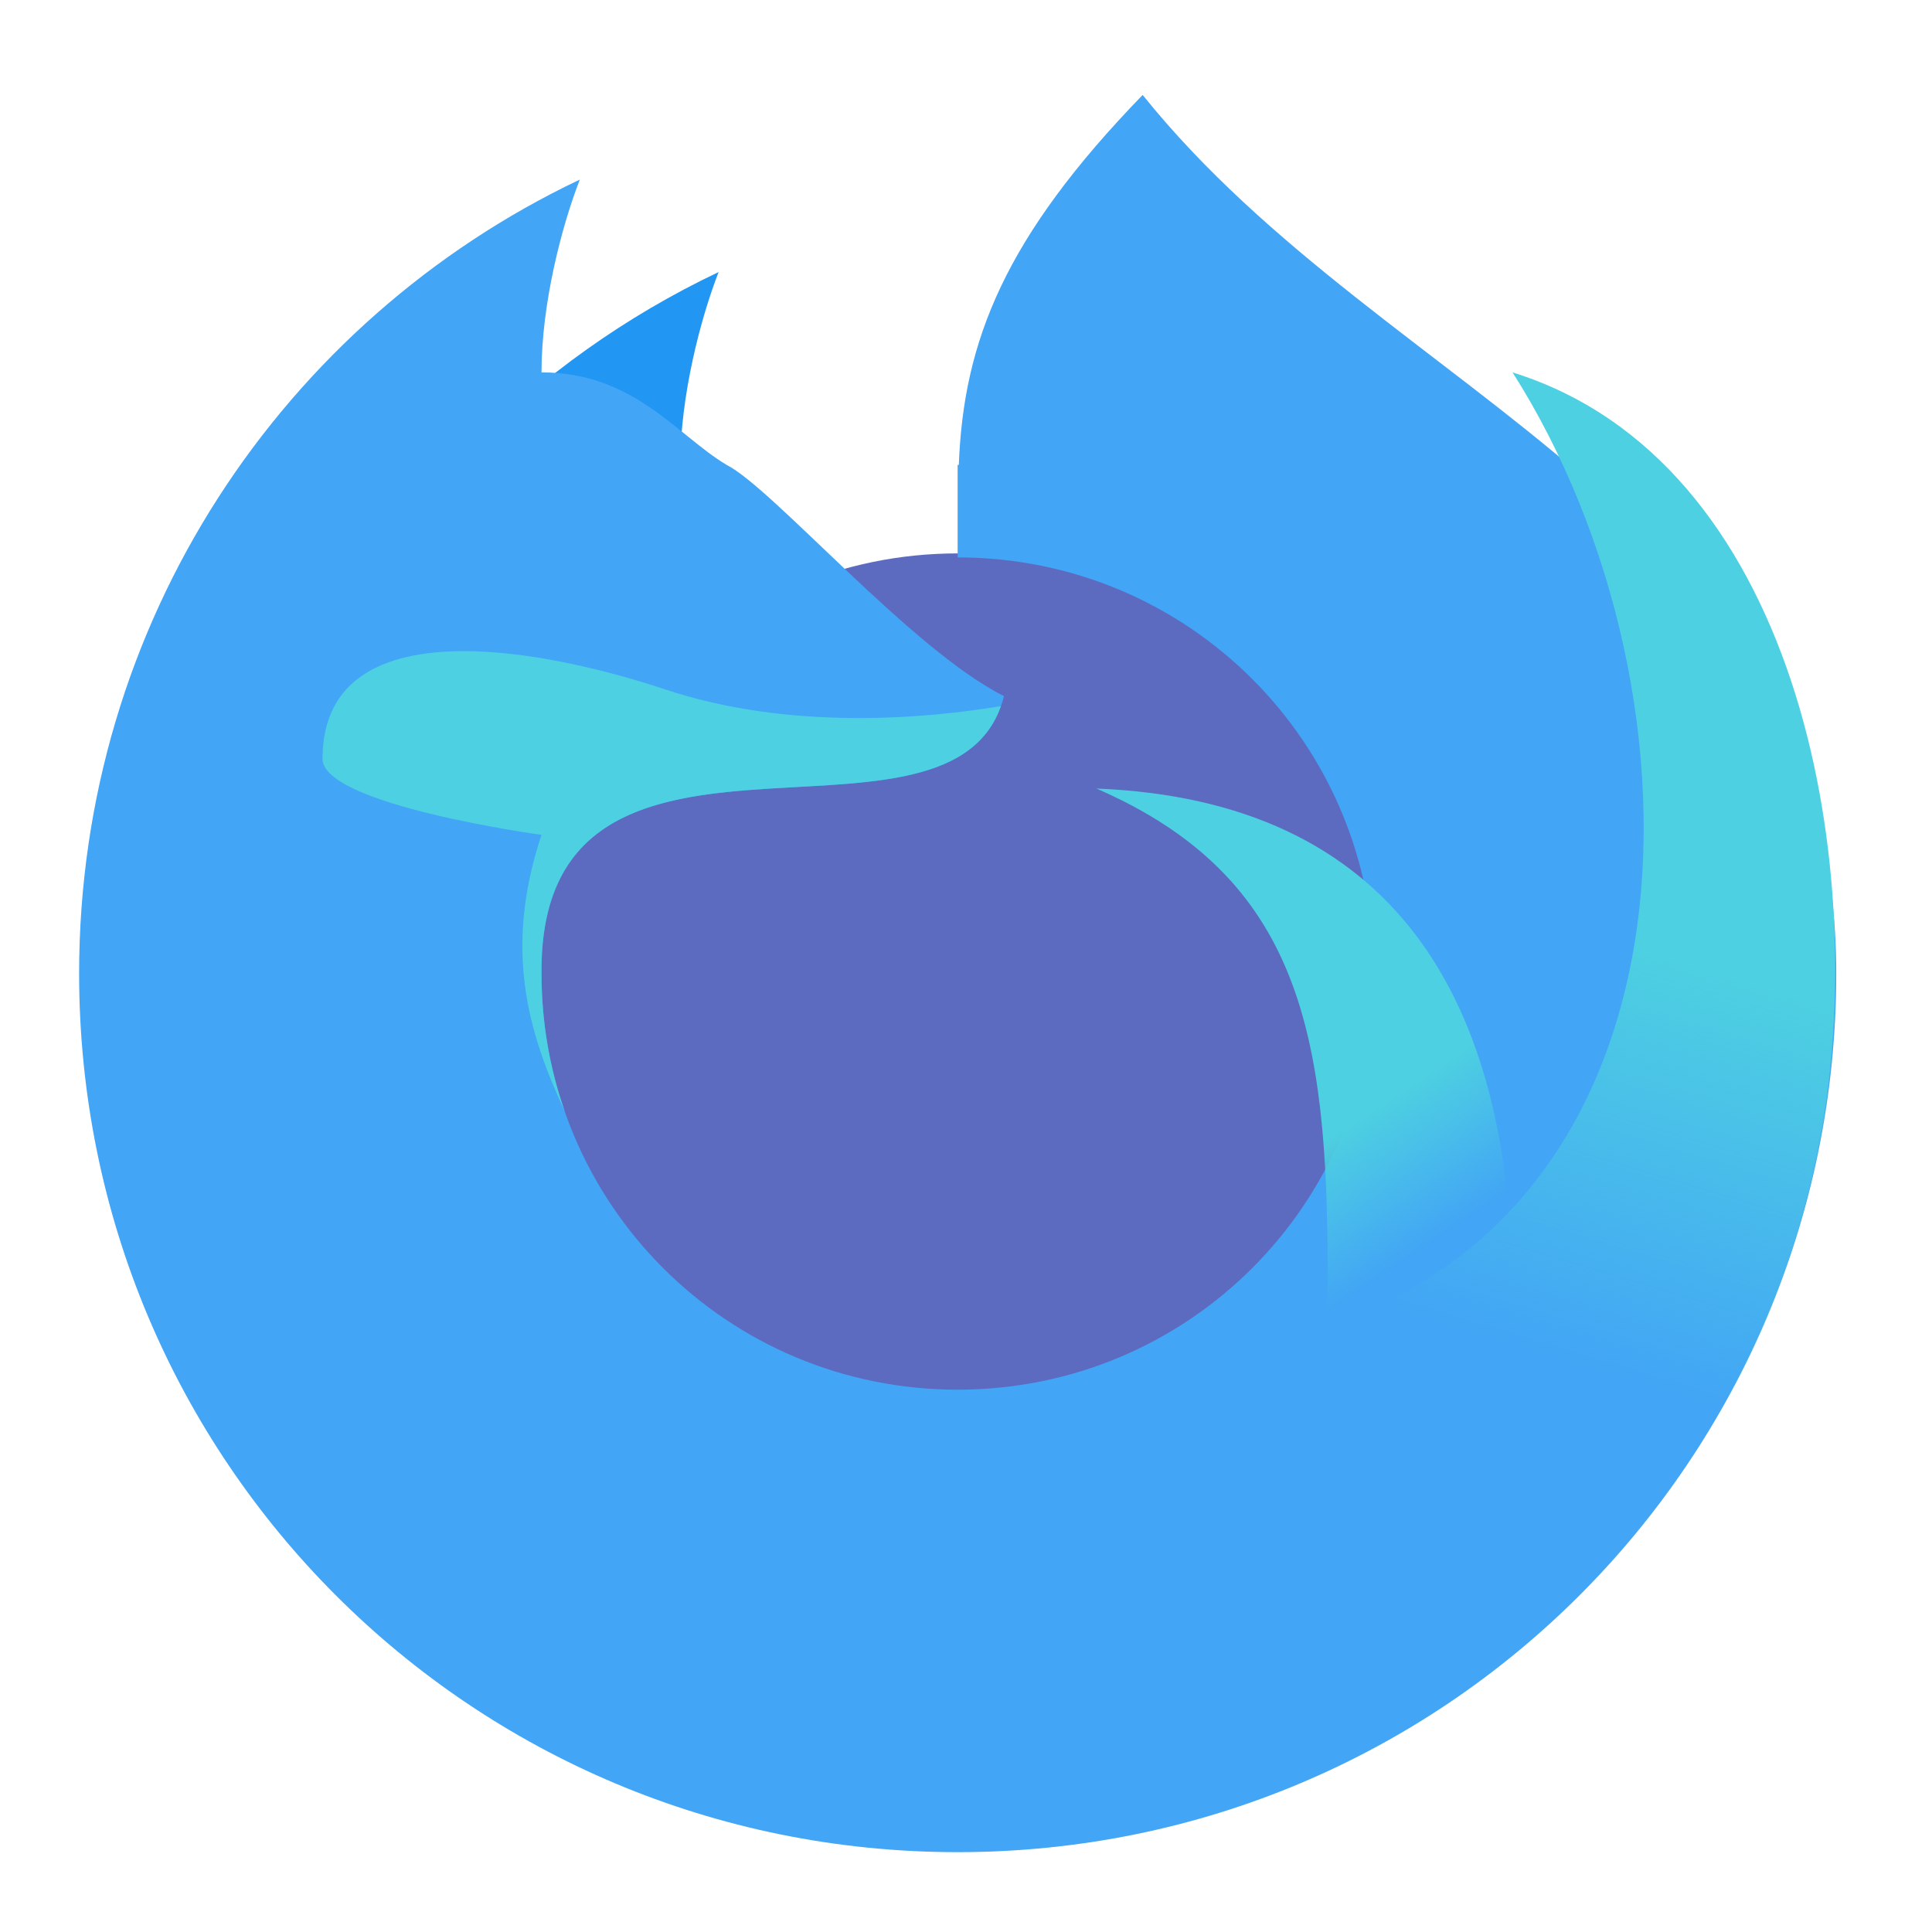
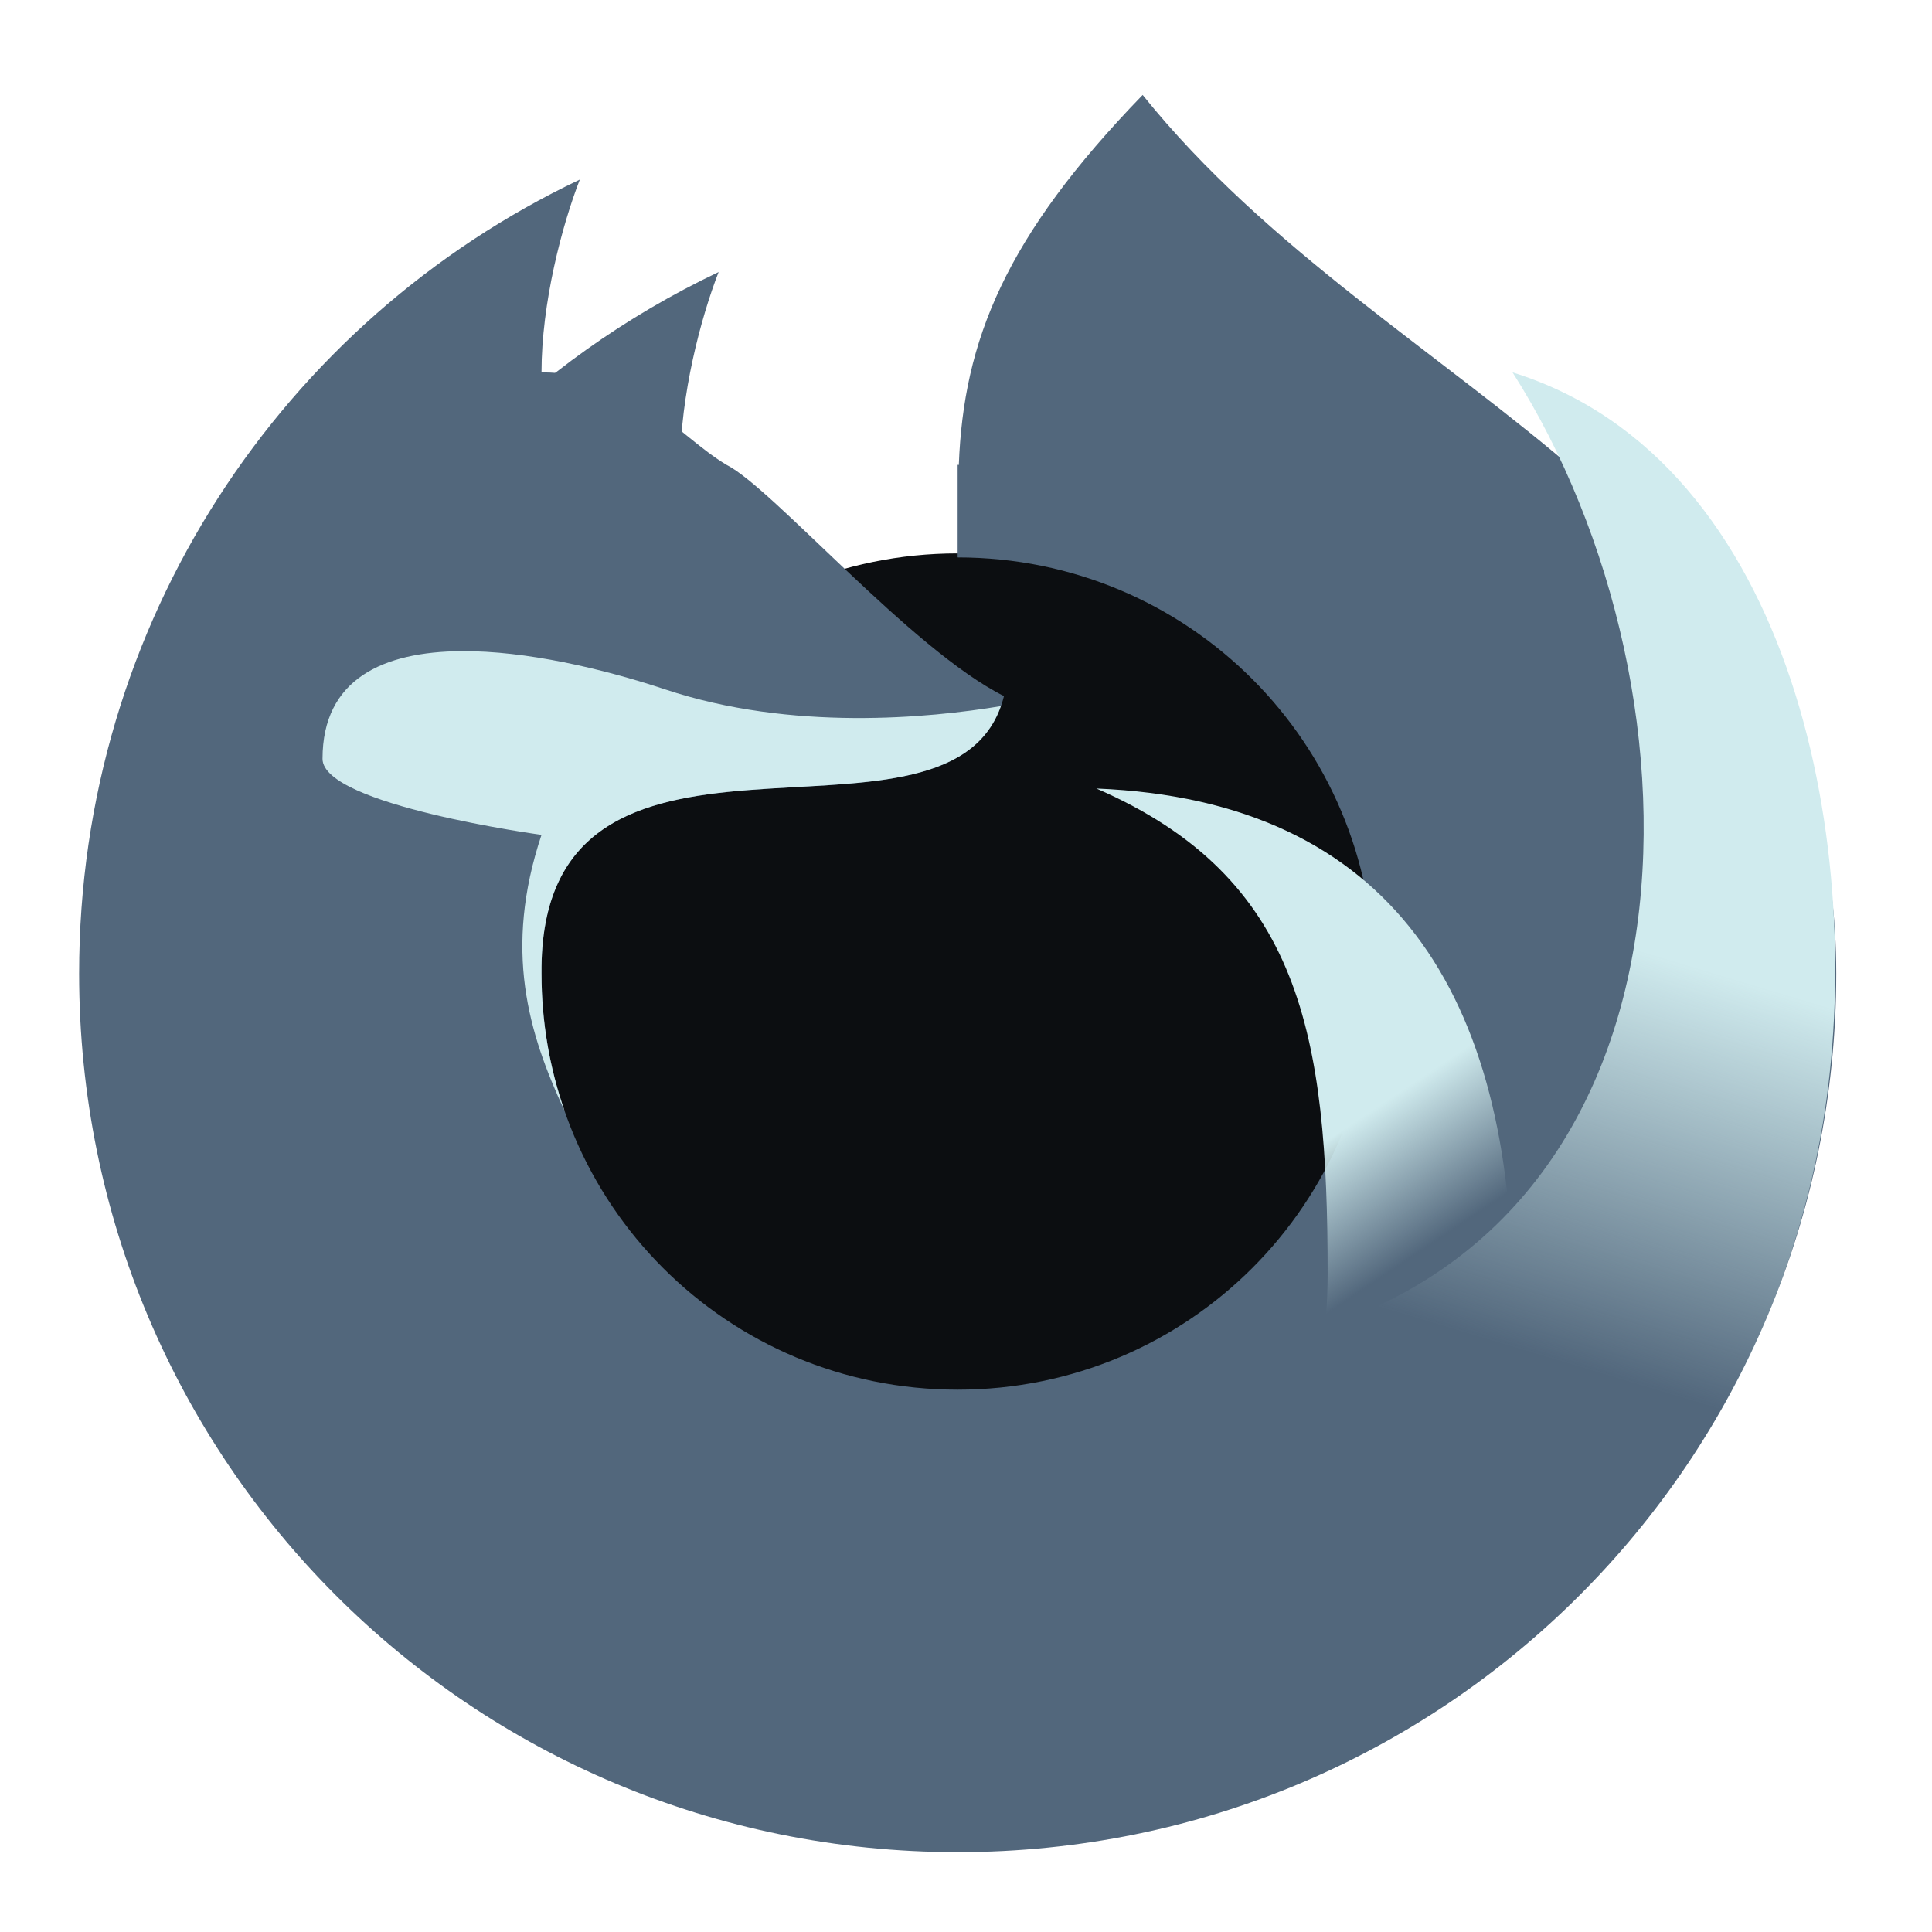
- <svg xmlns="http://www.w3.org/2000/svg" width="64px" height="64px" viewBox="0 0 64 64" version="1.1">
-   <defs>
-     <linearGradient id="linear0" gradientUnits="userSpaceOnUse" x1="1400" y1="1095.118" x2="1480" y2="1215.118" gradientTransform="matrix(0.0330729,0,0,0.0330729,0,0)">
-       <stop offset="0" style="stop-color:rgb(30.196%,81.569%,88.235%);stop-opacity:1;" />
-       <stop offset="1" style="stop-color:rgb(30.196%,81.569%,88.235%);stop-opacity:0;" />
+ <svg xmlns="http://www.w3.org/2000/svg" xmlns:xlink="http://www.w3.org/1999/xlink" width="64px" height="64px" viewBox="0 0 64 64" version="1.1" id="svg27">
+   <defs id="defs12">
+     <linearGradient id="linearGradient3314" gradientUnits="userSpaceOnUse" x1="1400" y1="1095.118" x2="1480" y2="1215.118" gradientTransform="scale(0.0330729)" spreadMethod="pad">
+       <stop offset="0" style="stop-color:rgb(30.196%,81.569%,88.235%);stop-opacity:1;" id="stop3310" />
+       <stop offset="1" style="stop-color:#dddddd;stop-opacity:0" id="stop3312" />
    </linearGradient>
-     <linearGradient id="linear1" gradientUnits="userSpaceOnUse" x1="1720" y1="975.118" x2="1600" y2="1375.118" gradientTransform="matrix(0.0330729,0,0,0.0330729,0,0)">
-       <stop offset="0" style="stop-color:rgb(30.196%,81.569%,88.235%);stop-opacity:1;" />
-       <stop offset="1" style="stop-color:rgb(30.196%,81.569%,88.235%);stop-opacity:0;" />
+     <linearGradient id="linearGradient3308" gradientUnits="userSpaceOnUse" x1="1400" y1="1095.118" x2="1480" y2="1215.118" gradientTransform="scale(0.0330729)" spreadMethod="pad">
+       <stop offset="0" style="stop-color:rgb(30.196%,81.569%,88.235%);stop-opacity:1;" id="stop3304" />
+       <stop offset="1" style="stop-color:#dddddd;stop-opacity:0" id="stop3306" />
    </linearGradient>
+     <linearGradient id="linearGradient3296" gradientUnits="userSpaceOnUse" x1="1400" y1="1095.118" x2="1480" y2="1215.118" gradientTransform="scale(0.0330729)" spreadMethod="pad">
+       <stop offset="0" style="stop-color:#d0ebee;stop-opacity:1" id="stop3292" />
+       <stop offset="1" style="stop-color:rgb(30.196%,81.569%,88.235%);stop-opacity:0;" id="stop3294" />
+     </linearGradient>
+     <linearGradient id="linearGradient3290" gradientUnits="userSpaceOnUse" x1="1400" y1="1095.118" x2="1480" y2="1215.118" gradientTransform="scale(0.0330729)" spreadMethod="pad">
+       <stop offset="0" style="stop-color:#d0ebee;stop-opacity:1" id="stop3286" />
+       <stop offset="1" style="stop-color:rgb(30.196%,81.569%,88.235%);stop-opacity:0;" id="stop3288" />
+     </linearGradient>
+     <linearGradient id="linearGradient3284" gradientUnits="userSpaceOnUse" x1="1400" y1="1095.118" x2="1480" y2="1215.118" gradientTransform="matrix(0.0330729,0,0,0.0330729,0,0)">
+       <stop offset="0" style="stop-color:rgb(30.196%,81.569%,88.235%);stop-opacity:1;" id="stop3280" />
+       <stop offset="1" style="stop-color:#d0ebee;stop-opacity:0" id="stop3282" />
+     </linearGradient>
+     <linearGradient id="linear0" gradientUnits="userSpaceOnUse" x1="1400" y1="1095.118" x2="1480" y2="1215.118" gradientTransform="matrix(0.0330729,0,0,0.0330729,0,0)" xlink:href="#linearGradient3314">
+       <stop offset="0" style="stop-color:rgb(30.196%,81.569%,88.235%);stop-opacity:1;" id="stop2" />
+       <stop offset="1" style="stop-color:rgb(30.196%,81.569%,88.235%);stop-opacity:0;" id="stop4" />
+     </linearGradient>
+     <linearGradient id="linear1" gradientUnits="userSpaceOnUse" x1="1720" y1="975.118" x2="1600" y2="1375.118" gradientTransform="matrix(0.0330729,0,0,0.0330729,0,0)" xlink:href="#linear0">
+       <stop offset="0" style="stop-color:#d0ebee;stop-opacity:1" id="stop7" />
+       <stop offset="1" style="stop-color:#d0ebee;stop-opacity:0" id="stop9" />
+     </linearGradient>
+     <linearGradient xlink:href="#linear1" id="linearGradient3316" gradientUnits="userSpaceOnUse" gradientTransform="matrix(0.0330729,0,0,0.0330729,0,0)" x1="1400" y1="1095.118" x2="1480" y2="1215.118" />
  </defs>
  <g id="surface1">
-     <path style=" stroke:none;fill-rule:nonzero;fill:rgb(36.078%,41.961%,75.294%);fill-opacity:1;" d="M 31.723 18.332 C 39.41 18.332 45.641 24.562 45.641 32.25 C 45.641 39.938 39.41 46.168 31.723 46.168 C 24.039 46.168 17.809 39.938 17.809 32.25 C 17.809 24.562 24.039 18.332 31.723 18.332 Z M 31.723 18.332 " />
-     <path style=" stroke:none;fill-rule:nonzero;fill:rgb(12.941%,58.824%,95.294%);fill-opacity:1;" d="M 23.805 9.012 C 17.656 11.93 12.711 16.934 9.867 23.125 C 15.273 20.508 20.355 19.539 24.066 17.699 C 23.426 17.445 22.535 16.934 22.535 15.398 C 22.535 13.102 23.215 10.527 23.805 9.012 Z M 23.805 9.012 " />
-     <path style=" stroke:none;fill-rule:nonzero;fill:rgb(25.882%,64.706%,96.078%);fill-opacity:1;" d="M 37.852 3.145 C 33.297 7.844 31.918 11.281 31.762 15.402 C 31.75 15.402 31.738 15.398 31.723 15.398 L 31.723 18.465 C 39.363 18.465 45.512 24.613 45.512 32.25 C 45.512 39.887 39.363 46.035 31.723 46.035 C 24.086 46.035 17.938 39.887 17.938 32.25 C 17.848 22.133 31.723 29.188 33.258 23.059 C 30.191 21.527 25.598 16.168 24.066 15.398 C 22.418 14.414 21 12.336 17.938 12.336 C 17.938 10.039 18.617 7.465 19.207 5.949 C 9.383 10.613 2.621 20.613 2.621 32.25 C 2.621 48.375 15.602 61.355 31.723 61.355 C 47.848 61.355 60.828 48.375 60.828 32.25 C 60.828 16.934 46.035 13.336 37.852 3.145 Z M 37.852 3.145 " />
-     <path style=" stroke:none;fill-rule:nonzero;fill:url(#linear0);" d="M 36.32 26.121 C 43.102 29.07 43.98 34.301 43.98 42.188 C 43.98 43.207 43.898 44.203 43.75 45.176 C 45.824 46 47.66 47.281 49.137 48.902 C 49.766 47.043 50.105 45.051 50.105 42.973 C 50.105 33.043 46.148 26.516 36.32 26.121 Z M 36.32 26.121 " />
-     <path style=" stroke:none;fill-rule:nonzero;fill:url(#linear1);" d="M 50.105 12.336 C 56.887 22.988 56.887 41.512 41.688 44.535 C 46.395 45.625 50.211 48.988 51.93 53.414 C 56.09 49.445 59.309 43.652 60.383 37.219 C 61.871 28.309 59.5 15.262 50.105 12.336 Z M 50.105 12.336 " />
-     <path style=" stroke:none;fill-rule:nonzero;fill:rgb(30.196%,81.569%,88.235%);fill-opacity:1;" d="M 15.281 21.57 C 12.703 21.59 10.684 22.484 10.684 25.137 C 10.684 26.668 17.938 27.656 17.938 27.656 C 16.668 31.465 17.504 34.223 18.703 36.801 C 18.207 35.379 17.938 33.848 17.938 32.25 C 17.848 22.32 31.207 28.926 33.156 23.391 C 30.789 23.785 26.223 24.234 22.031 22.836 C 19.945 22.145 17.422 21.555 15.281 21.57 Z M 15.281 21.57 " />
+     <path style="stroke:none;fill-rule:nonzero;fill:#0c0e11;fill-opacity:1" d="M 31.723 18.332 C 39.41 18.332 45.641 24.562 45.641 32.25 C 45.641 39.938 39.41 46.168 31.723 46.168 C 24.039 46.168 17.809 39.938 17.809 32.25 C 17.809 24.562 24.039 18.332 31.723 18.332 Z M 31.723 18.332 " id="path14" />
+     <path style="stroke:none;fill-rule:nonzero;fill:#52677c;fill-opacity:1" d="M 23.805 9.012 C 17.656 11.93 12.711 16.934 9.867 23.125 C 15.273 20.508 20.355 19.539 24.066 17.699 C 23.426 17.445 22.535 16.934 22.535 15.398 C 22.535 13.102 23.215 10.527 23.805 9.012 Z M 23.805 9.012 " id="path16" />
+     <path style="stroke:none;fill-rule:nonzero;fill:#52677c;fill-opacity:1" d="M 37.852 3.145 C 33.297 7.844 31.918 11.281 31.762 15.402 C 31.75 15.402 31.738 15.398 31.723 15.398 L 31.723 18.465 C 39.363 18.465 45.512 24.613 45.512 32.25 C 45.512 39.887 39.363 46.035 31.723 46.035 C 24.086 46.035 17.938 39.887 17.938 32.25 C 17.848 22.133 31.723 29.188 33.258 23.059 C 30.191 21.527 25.598 16.168 24.066 15.398 C 22.418 14.414 21 12.336 17.938 12.336 C 17.938 10.039 18.617 7.465 19.207 5.949 C 9.383 10.613 2.621 20.613 2.621 32.25 C 2.621 48.375 15.602 61.355 31.723 61.355 C 47.848 61.355 60.828 48.375 60.828 32.25 C 60.828 16.934 46.035 13.336 37.852 3.145 Z M 37.852 3.145 " id="path18" />
+     <path style="stroke:none;fill-rule:nonzero;fill:url(#linearGradient3316)" d="M 36.32 26.121 C 43.102 29.07 43.98 34.301 43.98 42.188 C 43.98 43.207 43.898 44.203 43.75 45.176 C 45.824 46 47.66 47.281 49.137 48.902 C 49.766 47.043 50.105 45.051 50.105 42.973 C 50.105 33.043 46.148 26.516 36.32 26.121 Z M 36.32 26.121 " id="path20" />
+     <path style=" stroke:none;fill-rule:nonzero;fill:url(#linear1);" d="M 50.105 12.336 C 56.887 22.988 56.887 41.512 41.688 44.535 C 46.395 45.625 50.211 48.988 51.93 53.414 C 56.09 49.445 59.309 43.652 60.383 37.219 C 61.871 28.309 59.5 15.262 50.105 12.336 Z M 50.105 12.336 " id="path22" />
+     <path style="stroke:none;fill-rule:nonzero;fill:#d0ebee;fill-opacity:1" d="M 15.281 21.57 C 12.703 21.59 10.684 22.484 10.684 25.137 C 10.684 26.668 17.938 27.656 17.938 27.656 C 16.668 31.465 17.504 34.223 18.703 36.801 C 18.207 35.379 17.938 33.848 17.938 32.25 C 17.848 22.32 31.207 28.926 33.156 23.391 C 30.789 23.785 26.223 24.234 22.031 22.836 C 19.945 22.145 17.422 21.555 15.281 21.57 Z M 15.281 21.57 " id="path24" />
  </g>
</svg>
